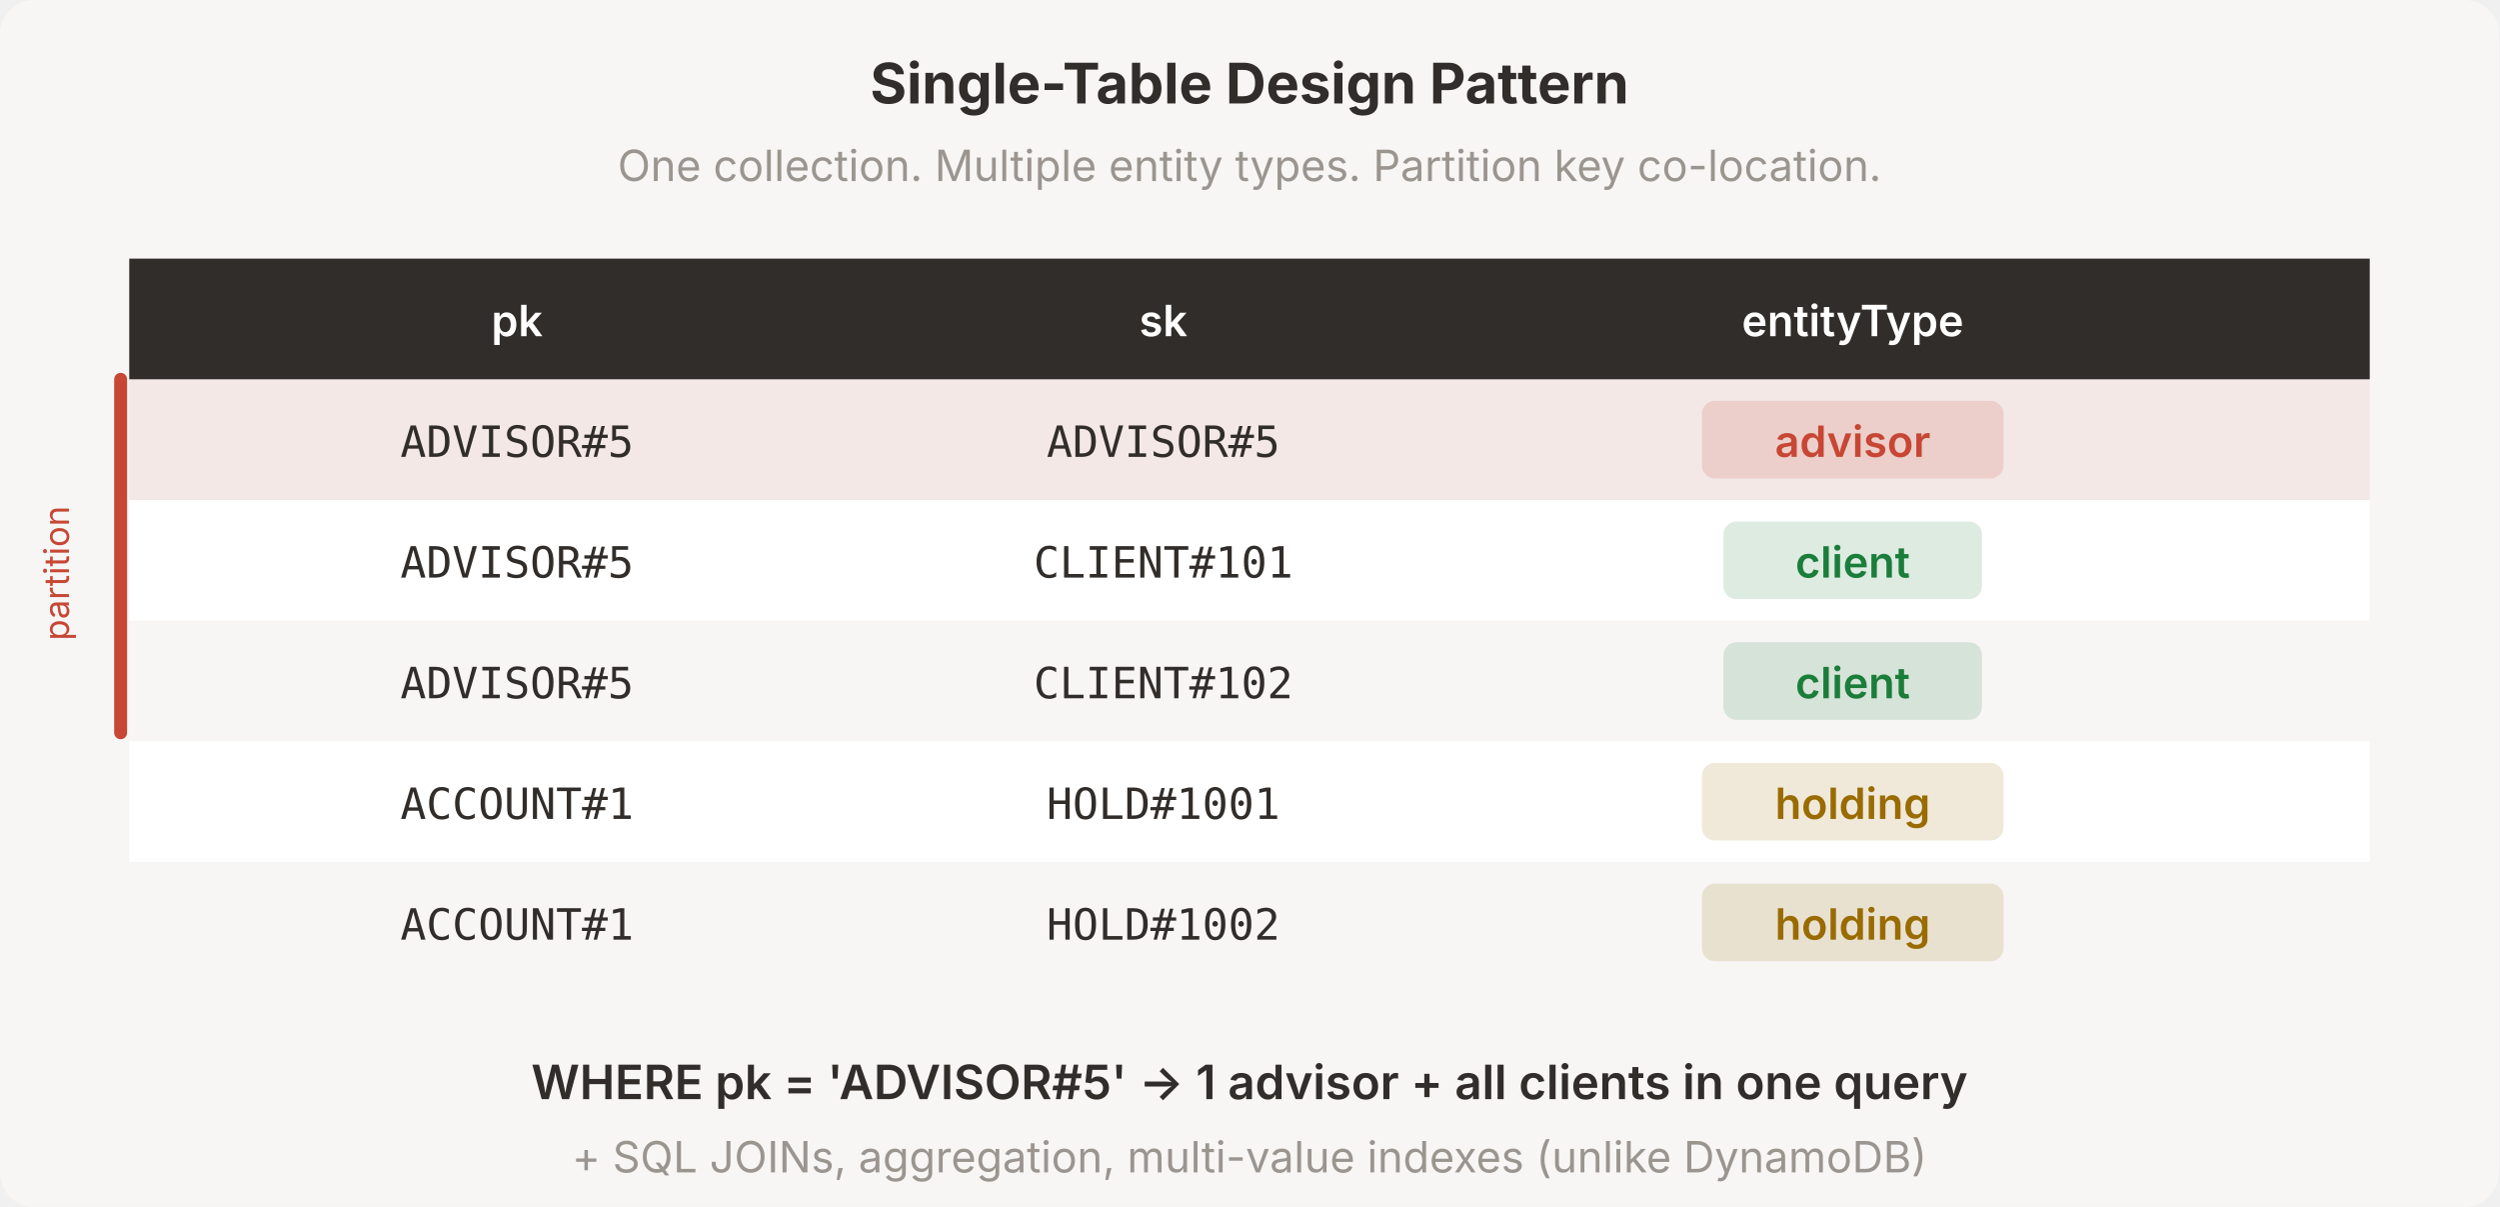
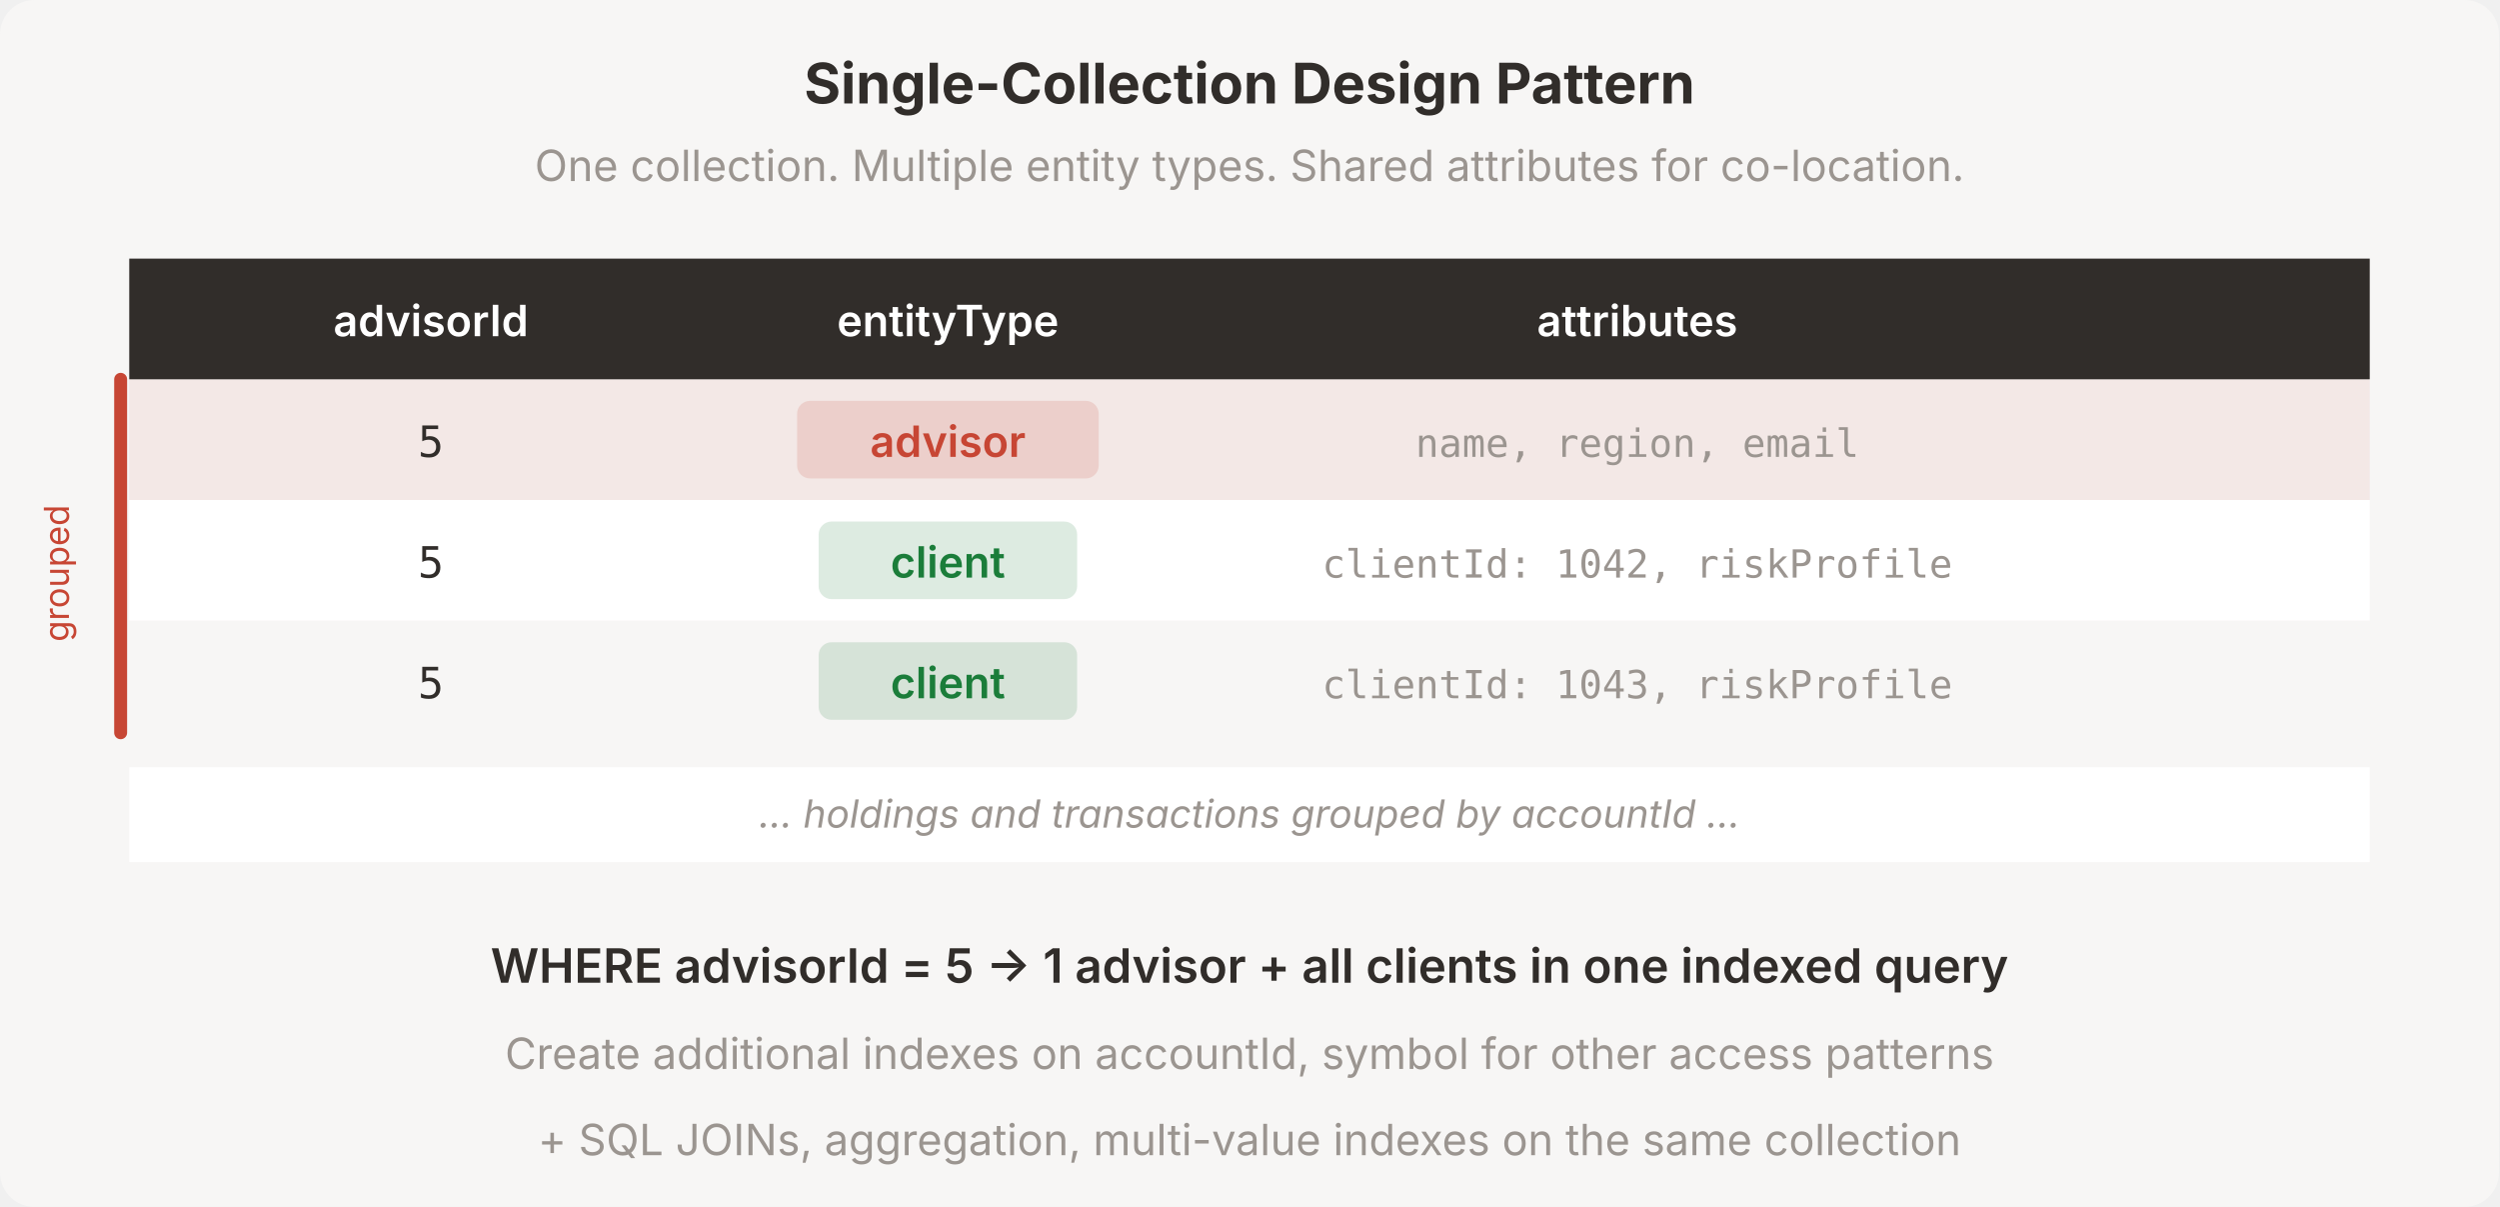
<svg xmlns="http://www.w3.org/2000/svg" viewBox="0 0 580 280" font-family="Source Sans Pro, -apple-system, sans-serif">
  <rect width="580" height="280" rx="8" fill="#F7F6F5" />
-   <text x="290" y="24" text-anchor="middle" font-size="13" font-weight="700" fill="#312D2A">Single-Table Design Pattern</text>
-   <text x="290" y="42" text-anchor="middle" font-size="10" fill="#9B9590">One collection. Multiple entity types. Partition key co-location.</text>
+   <text x="290" y="24" text-anchor="middle" font-size="13" font-weight="700" fill="#312D2A">Single-Collection Design Pattern</text>
+   <text x="290" y="42" text-anchor="middle" font-size="10" fill="#9B9590">One collection. Multiple entity types. Shared attributes for co-location.</text>
  <rect x="30" y="60" width="520" height="28" rx="6 6 0 0" fill="#312D2A" />
-   <text x="120" y="78" text-anchor="middle" font-size="10" font-weight="600" fill="#fff">pk</text>
-   <text x="270" y="78" text-anchor="middle" font-size="10" font-weight="600" fill="#fff">sk</text>
-   <text x="430" y="78" text-anchor="middle" font-size="10" font-weight="600" fill="#fff">entityType</text>
+   <text x="100" y="78" text-anchor="middle" font-size="10" font-weight="600" fill="#fff">advisorId</text>
+   <text x="220" y="78" text-anchor="middle" font-size="10" font-weight="600" fill="#fff">entityType</text>
+   <text x="380" y="78" text-anchor="middle" font-size="10" font-weight="600" fill="#fff">attributes</text>
  <rect x="30" y="88" width="520" height="28" fill="#C74634" fill-opacity="0.08" />
-   <text x="120" y="106" text-anchor="middle" font-size="10" font-family="Source Code Pro, monospace" fill="#312D2A">ADVISOR#5</text>
-   <text x="270" y="106" text-anchor="middle" font-size="10" font-family="Source Code Pro, monospace" fill="#312D2A">ADVISOR#5</text>
-   <rect x="395" y="93" width="70" height="18" rx="3" fill="#C74634" fill-opacity="0.15" />
-   <text x="430" y="106" text-anchor="middle" font-size="10" font-weight="600" fill="#C74634">advisor</text>
+   <text x="100" y="106" text-anchor="middle" font-size="10" font-family="Source Code Pro, monospace" fill="#312D2A">5</text>
+   <rect x="185" y="93" width="70" height="18" rx="3" fill="#C74634" fill-opacity="0.15" />
+   <text x="220" y="106" text-anchor="middle" font-size="10" font-weight="600" fill="#C74634">advisor</text>
+   <text x="380" y="106" text-anchor="middle" font-size="9" fill="#9B9590" font-family="Source Code Pro, monospace">name, region, email</text>
  <rect x="30" y="116" width="520" height="28" fill="#fff" />
-   <text x="120" y="134" text-anchor="middle" font-size="10" font-family="Source Code Pro, monospace" fill="#312D2A">ADVISOR#5</text>
-   <text x="270" y="134" text-anchor="middle" font-size="10" font-family="Source Code Pro, monospace" fill="#312D2A">CLIENT#101</text>
-   <rect x="400" y="121" width="60" height="18" rx="3" fill="#1B7D3A" fill-opacity="0.15" />
-   <text x="430" y="134" text-anchor="middle" font-size="10" font-weight="600" fill="#1B7D3A">client</text>
+   <text x="100" y="134" text-anchor="middle" font-size="10" font-family="Source Code Pro, monospace" fill="#312D2A">5</text>
+   <rect x="190" y="121" width="60" height="18" rx="3" fill="#1B7D3A" fill-opacity="0.15" />
+   <text x="220" y="134" text-anchor="middle" font-size="10" font-weight="600" fill="#1B7D3A">client</text>
+   <text x="380" y="134" text-anchor="middle" font-size="9" fill="#9B9590" font-family="Source Code Pro, monospace">clientId: 1042, riskProfile</text>
  <rect x="30" y="144" width="520" height="28" fill="#F7F6F5" />
-   <text x="120" y="162" text-anchor="middle" font-size="10" font-family="Source Code Pro, monospace" fill="#312D2A">ADVISOR#5</text>
-   <text x="270" y="162" text-anchor="middle" font-size="10" font-family="Source Code Pro, monospace" fill="#312D2A">CLIENT#102</text>
-   <rect x="400" y="149" width="60" height="18" rx="3" fill="#1B7D3A" fill-opacity="0.15" />
-   <text x="430" y="162" text-anchor="middle" font-size="10" font-weight="600" fill="#1B7D3A">client</text>
-   <rect x="30" y="172" width="520" height="28" fill="#fff" />
-   <text x="120" y="190" text-anchor="middle" font-size="10" font-family="Source Code Pro, monospace" fill="#312D2A">ACCOUNT#1</text>
-   <text x="270" y="190" text-anchor="middle" font-size="10" font-family="Source Code Pro, monospace" fill="#312D2A">HOLD#1001</text>
-   <rect x="395" y="177" width="70" height="18" rx="3" fill="#996B00" fill-opacity="0.15" />
-   <text x="430" y="190" text-anchor="middle" font-size="10" font-weight="600" fill="#996B00">holding</text>
-   <rect x="30" y="200" width="520" height="28" rx="0 0 6 6" fill="#F7F6F5" />
-   <text x="120" y="218" text-anchor="middle" font-size="10" font-family="Source Code Pro, monospace" fill="#312D2A">ACCOUNT#1</text>
-   <text x="270" y="218" text-anchor="middle" font-size="10" font-family="Source Code Pro, monospace" fill="#312D2A">HOLD#1002</text>
-   <rect x="395" y="205" width="70" height="18" rx="3" fill="#996B00" fill-opacity="0.15" />
-   <text x="430" y="218" text-anchor="middle" font-size="10" font-weight="600" fill="#996B00">holding</text>
+   <text x="100" y="162" text-anchor="middle" font-size="10" font-family="Source Code Pro, monospace" fill="#312D2A">5</text>
+   <rect x="190" y="149" width="60" height="18" rx="3" fill="#1B7D3A" fill-opacity="0.15" />
+   <text x="220" y="162" text-anchor="middle" font-size="10" font-weight="600" fill="#1B7D3A">client</text>
+   <text x="380" y="162" text-anchor="middle" font-size="9" fill="#9B9590" font-family="Source Code Pro, monospace">clientId: 1043, riskProfile</text>
+   <rect x="30" y="178" width="520" height="22" rx="0" fill="#fff" />
+   <text x="290" y="192" text-anchor="middle" font-size="9" fill="#9B9590" font-style="italic">... holdings and transactions grouped by accountId ...</text>
  <line x1="28" y1="88" x2="28" y2="170" stroke="#C74634" stroke-width="3" stroke-linecap="round" />
-   <text x="16" y="133" text-anchor="middle" font-size="8" fill="#C74634" transform="rotate(-90,16,133)">partition</text>
-   <text x="290" y="255" text-anchor="middle" font-size="11" font-weight="600" fill="#312D2A">WHERE pk = 'ADVISOR#5' → 1 advisor + all clients in one query</text>
-   <text x="290" y="272" text-anchor="middle" font-size="10" fill="#9B9590">+ SQL JOINs, aggregation, multi-value indexes (unlike DynamoDB)</text>
+   <text x="16" y="133" text-anchor="middle" font-size="8" fill="#C74634" transform="rotate(-90,16,133)">grouped</text>
+   <text x="290" y="228" text-anchor="middle" font-size="11" font-weight="600" fill="#312D2A">WHERE advisorId = 5 → 1 advisor + all clients in one indexed query</text>
+   <text x="290" y="248" text-anchor="middle" font-size="10" fill="#9B9590">Create additional indexes on accountId, symbol for other access patterns</text>
+   <text x="290" y="268" text-anchor="middle" font-size="10" fill="#9B9590">+ SQL JOINs, aggregation, multi-value indexes on the same collection</text>
</svg>
